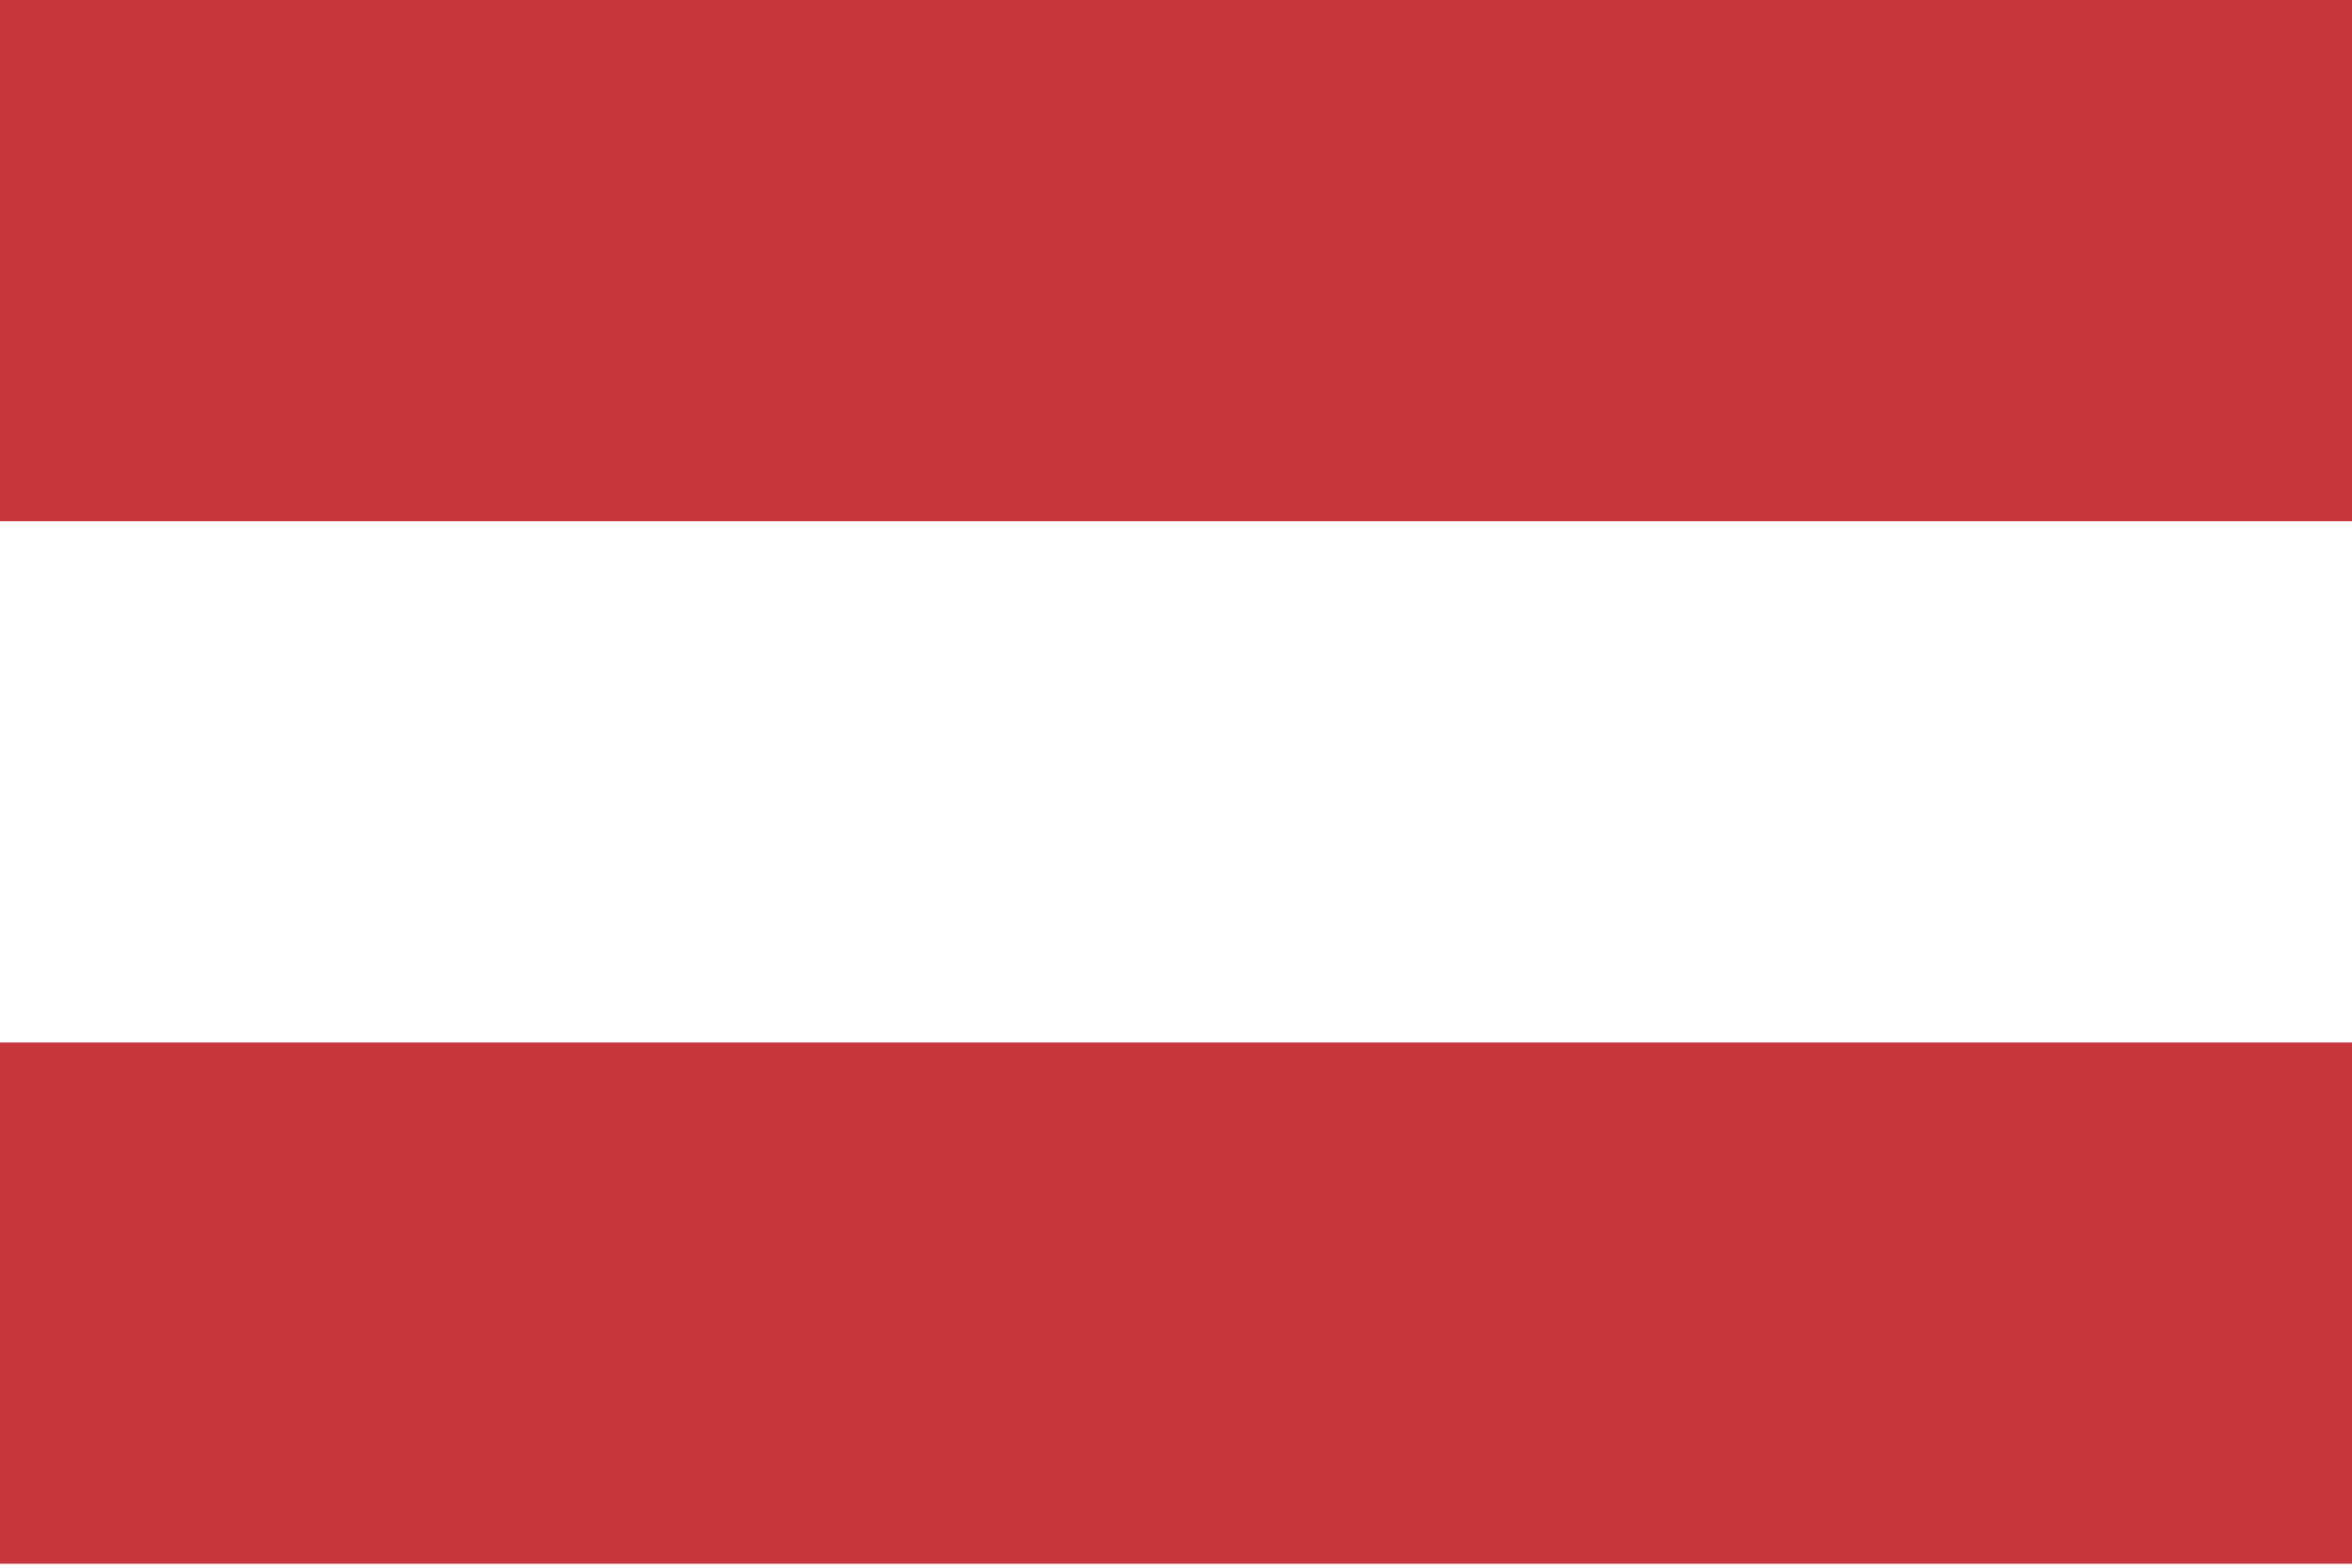
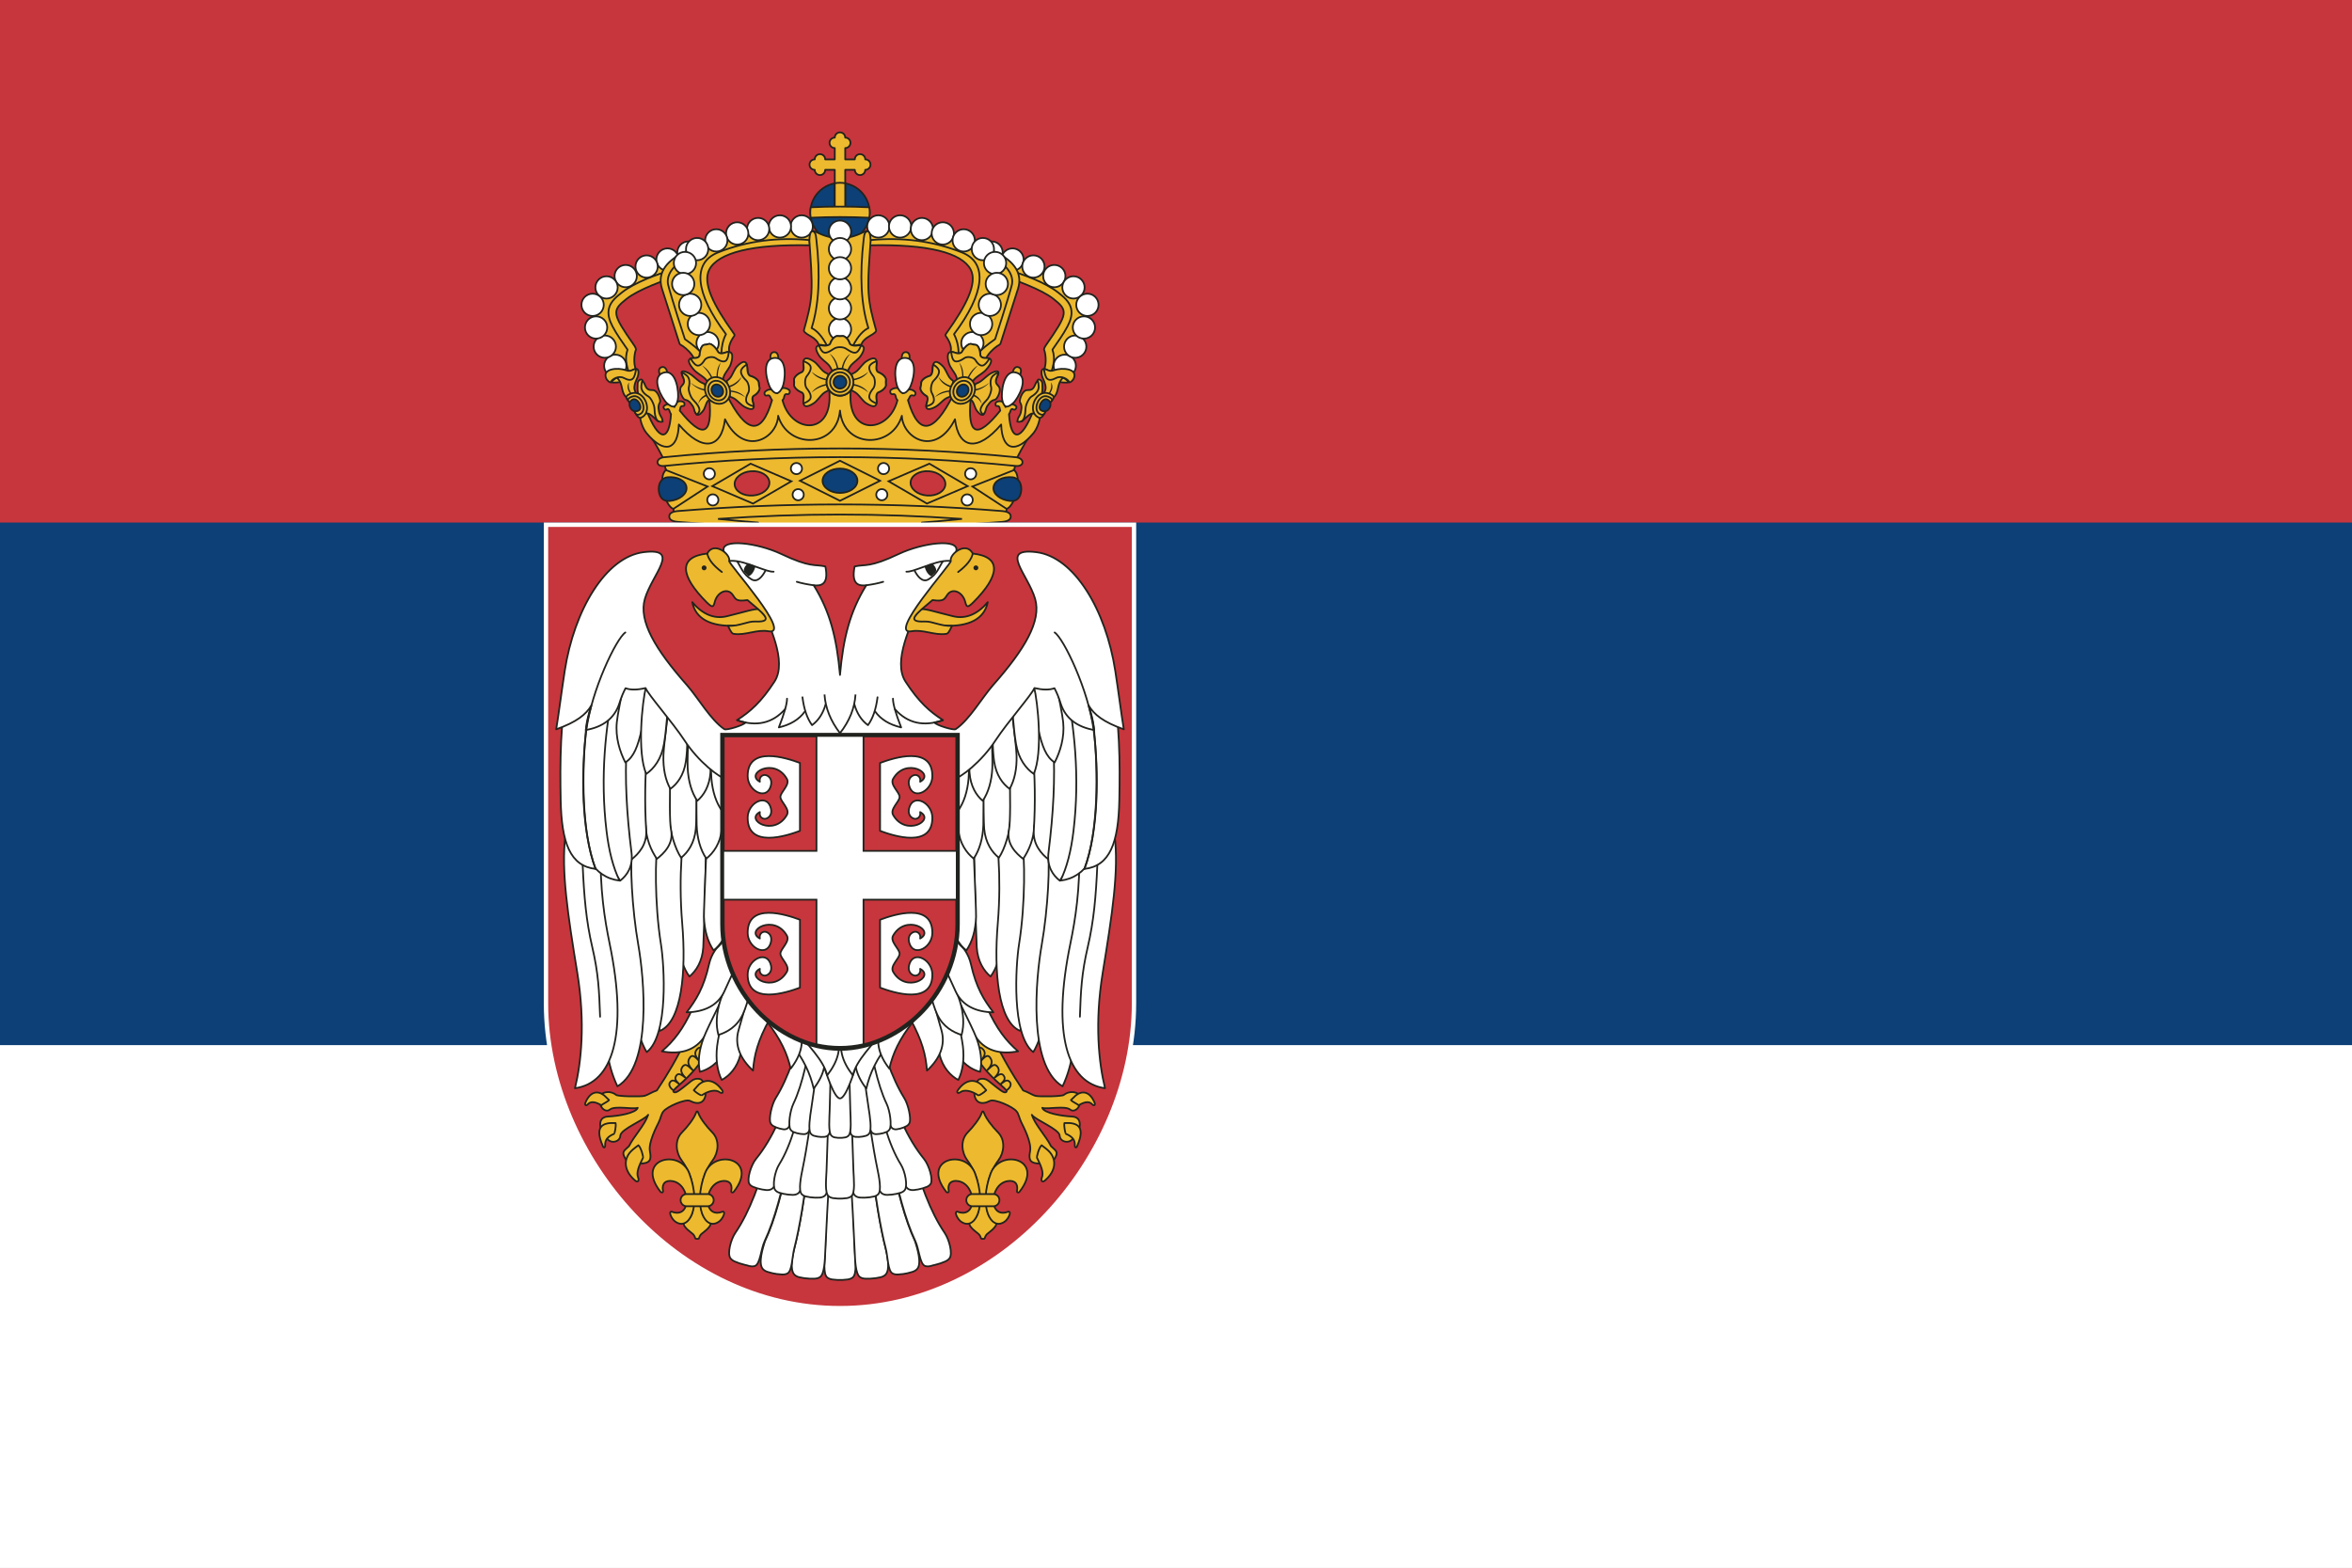
- <svg xmlns="http://www.w3.org/2000/svg" viewBox="0 0 60 40" width="60" height="40">
-   <rect width="60" height="40" fill="#FFFFFF" />
-   <rect y="0" width="60" height="13.3" fill="#C6363C" />
-   <rect y="26.6" width="60" height="13.3" fill="#C6363C" />
+ <svg xmlns="http://www.w3.org/2000/svg" xmlns:xlink="http://www.w3.org/1999/xlink" width="1350" height="900">
+   <style>.base{stroke:#21231e;stroke-width:1;stroke-linecap:round}.white{fill:#fff;stroke-linejoin:round}.blue,.gold,.white{stroke:#21231e;stroke-width:1}.gold{fill:#edb92e;stroke-linejoin:round}.blue{fill:#0c4076}.red{fill:#c6363c;stroke-width:2.5}</style>
+   <path fill="#fff" d="M0 0h1350v900H0z" />
+   <path fill="#0c4076" d="M0 0h1350v600H0z" />
+   <path fill="#c6363c" d="M0 0h1350v300H0z" />
+   <g transform="translate(482.143)">
+     <circle cy="122" r="17" class="blue" />
+     <g class="gold">
+       <path d="M3 85a3 3 0 0 0 0-6 3 3 0 0 0-6 0 3 3 0 0 0 0 6v6.5h-5.5a3 3 0 0 0-6 0 3 3 0 0 0 0 6 3 3 0 0 0 6 0H-3V119h6V97.5h5.5a3 3 0 0 0 6 0 3 3 0 0 0 0-6 3 3 0 0 0-6 0H3z" />
+       <path d="M3 105.2a17 17 0 0 0-6 0v17h6z" />
+       <path d="M16.8 119a17 17 0 0 1 0 6q-16.8-.8-33.6 0a17 17 0 0 1 0-6q16.8-.8 33.6 0zM101 264q6-12 11-18-17 13-18-6-16 22-27-4-19 27-31-2-20 25-36-2-16 27-36 2-12 29-31 2-11 26-27 4-1 19-18 6 5 6 11 18z" />
+       <path d="m-101 264.7 6 31H95l6-31-101-5z" />
+       <path d="M111 235.7c-7 18-13 18-14 2 1-1 .8-3.8 2.6-2.6.9.6 2.3-1.2 1.4-2-1.8-1.6-4-1.4-6 .6-.5-3-2.5-4-5-3-1 .4-1 2.5 0 2.4 2-.2 1.5 1.6 2 2.6q-20 25-17-7l-10-2q-17 34-26 3c1-1 1-3.4 3-2.6 1 .4 2-1.4.8-2.4-2.4-2-4.8-1-6.8 1-1-3-3.9-3.8-6.6-2-1.2.8-.4 2.9.8 2.6 2.4-.6 1.3 2.4 2.8 3.4-5 20-31 21-26.5-8h-13c4.5 29-21.5 28-26.5 8 1.5-1 .4-4 2.8-3.4 1.2.3 2-1.8.8-2.6-2.7-1.8-5.6-1-6.6 2-2-2-4.4-3-6.8-1-1.2 1-.2 2.8.8 2.4 2-.8 2 1.6 3 2.6q-9 31-26-3l-10 2q3 32-17 7c.5-1 0-2.8 2-2.6 1 .1 1-2 0-2.4-2.5-1-4.5 0-5 3-2-2-4.2-2.2-6-.6-.9.8.5 2.6 1.4 2 1.8-1.2 1.6 1.6 2.6 2.6-1 16-7 16-14-2l-4 1c0 4 1.5 9 4 12 10 12 18 10 18.5-5 13.5 16 24.5 14 26.5-3 11 22 30 11 30.5-2 5.5 19 33.5 19 35.5-3 2 22 30 22 35.5 3 .5 13 19.5 24 30.5 2 2 17 13 19 26.5 3 .5 15 8.5 17 18.5 5 2.5-3 4-8 4-12z" />
+       <path d="M-101 267.5c-5 .5-5-4.5 0-5q101-10.1 202 0c5 .5 5 5.5 0 5q-101-10.1-202 0zM-10 199.5l-7-9q3-29 0-53-2-7 4-4 13 6.5 26 0 6-3 4 4-3 24 0 53l-7 9z" />
+     </g>
+     <path fill="#edb92e" d="M23 276 0 287.5-23 276l23-11.5z" class="base" />
+     <g id="a">
+       <g class="gold">
+         <path d="m99.7 159 27.6 13 3 12-10.9 17 1 14h8.9l14.8-40-18.8-16-43.4-15 17.8 15" />
+         <path d="M121.3 213.6a34 34 0 0 0 1.229-4.72c.536-2.709.306-5.516-.584-8.15 2.936-4.21 6.23-8.784 8.607-13.329 1.697-3.245 3-6.857 2.01-10.558-1.065-3.947-4.435-6.636-7.48-9.011-3.647-2.846-8.51-5.338-13.433-7.466-11.025-4.634-19.79-6.902-26.213-7.108l4.077 3.835c11.952 3.917 26.058 9.084 32.844 14.38 8.78 6.85 8.563 8.47-4.175 26.752-.397.57-1.315 2.026-1 2.688.612 1.309 1.739 7.341-.134 11.483 1.1 2.101 2.694 1 4.258 1.204zM37.9 202.15c-3.416-.232-2.57 5.894-1.897 7.26.88 1.781 1.698 1.838 2.808.19.85-1.262 2.504-7.218-.911-7.45zM102.4 210.8c-3.262-1.046-3.891 5.107-3.56 6.594.434 1.942 1.215 2.193 2.683.86 1.124-1.02 4.14-6.408.877-7.454z" />
+       </g>
+       <g class="white">
+         <circle cx="87" cy="145" r="6.4" />
+         <circle cx="99" cy="149" r="6.4" />
+         <circle cx="111" cy="153" r="6.4" />
+         <circle cx="123" cy="158.5" r="6.4" />
+         <circle cx="134" cy="165" r="6.4" />
+         <circle cx="129" cy="210" r="6.4" />
+         <circle cx="135" cy="199" r="6.4" />
+         <circle cx="140" cy="188" r="6.4" />
+         <circle cx="142" cy="175" r="6.4" />
+         <circle cx="24" cy="284" r="3.2" />
+         <circle cx="73" cy="287" r="3.2" />
+         <circle cx="75" cy="272" r="3.2" />
+         <circle cx="25" cy="269" r="3.2" />
+         <path d="M39.8 223c2-3 5.8-17-2.2-17.5s-6 14-4.5 17c2 4 4.1 4.4 6.7.5zM93.1 229.5c1 4.5 2.7 5.1 6.3 1.9 2.7-2.4 9.7-14.9 2-17.4s-9.1 11.9-8.3 15.5z" />
+       </g>
+       <g class="gold">
+         <path d="m16 140 35 1 22 7 6 14-16 31 7 20 21-18 10-37-27-23-57-4z" />
+         <path d="M17.8 137.8c17.233-1.568 34.854.195 52.298 7.171 14.703 5.881 13.262 23.054-4.666 46.89 1.622 3.02 2.545 6.775 2.69 11.11-1.896-.105-3.226-.056-4.9-.098 1.3-2.888-.155-6.425-1.796-8.916-1.07-1.628-1.29-1.341 0-3.155 10.672-15 17.744-28.125 13.584-36.055-5.055-9.637-24.656-14.657-57.715-13.922q.091-1.32.181-2.663.157-.179.324-.362zM87.8 144q-.908 1.228-1.838 2.456c9.7 5.361 13.717 11.016 12.77 16.702-.161.976-3.111 11.382-9.7 31.549q-6.755 4.7-10.07 8.412c.248.282-.71 1.16-.424 1.4-.673 3.08 2.775 2.454 5.1 1.694 1.115-2.961 4.516-6.103 6.47-7.446.398-.273 1.837-.98 1.98-1.44 3.526-11.349 7.068-21.843 10.106-31.615 3.052-9.82-3.56-16.78-14.384-21.712z" />
+       </g>
+       <g class="white">
+         <circle cx="22" cy="130" r="6.4" />
+         <circle cx="34.5" cy="130" r="6.4" />
+         <circle cx="47" cy="131.5" r="6.4" />
+         <circle cx="59" cy="134" r="6.4" />
+         <circle cx="71" cy="138" r="6.4" />
+         <circle cx="82" cy="143" r="6.4" />
+         <circle cx="89" cy="151" r="6.4" />
+         <circle cx="76" cy="197" r="6.4" />
+         <circle cx="81" cy="186" r="6.4" />
+         <circle cx="86" cy="175" r="6.4" />
+         <circle cx="90" cy="163" r="6.4" />
+       </g>
+       <g class="gold">
+         <path d="m124 217 .363 1.98q4.181.99 7.15.494c-3.311-3.299-5.777-4-7.513-2.474z" />
+         <path d="M125 212.3c-1.77.434-1.934.735-2.706.87-1 .172-2.359.102-3.3-.729-3.838-2.319-3.92 1.858-2.43 4.986 1.082 2.266 2.079 5.171 1.047 7.111-1.22 2.291-.96 3.34-.097 3.96.597.393 1.166.762 1.677 1.09 1.033 1.23 1.819 1.017 1.965-.59 3.831-1.59 3.549-5.637 4.696-8.896 1.677-4.766 7.77-5.893-.853-7.802z" />
+         <path d="M123 212.5c-3.336 1.198-3.709-.666-5.96-.571.887 5.141 1.784 7.801 7.11 5.042 2.939-1.523 6.701.706 7.416 2.36.261.604 1.97-.65 2.595-2.025 2.616-5.757-6.688-6.412-11.161-4.806zM111.2 237.4c-2.417-.743-6.195 4.636-7.094 4.544-1.189-3.077 1.237-10.433 5.533-16.257 2.918-.959 3.18-2.848 3.783-7.23.18-1.312 2.68-.408 2.725 1.823.05 2.39.234 3.714-.298 5.755-.208.805-.093 1.576.8 2.31-4.551 1.815-5.669 4.04-5.449 9.055z" />
+         <path d="M113.4 218.5c.417 1 .543 1.835.643 3.367.077 1.168-.35 2.261-1.092 3.23-.745.972-1.81 1.829-3 2.524-.741.432-1.592 1.625-2.265 2.981-.67 1.35-1.16 2.872-1.188 3.955-.096 3.58-.79 6.708-2.417 7.325-1.065.404-1.491.341-2.316.149.233-.643.144-1.549.718-2.446.74-1.157 1.388-2.486 1.446-3.649.051-.904.475-1.508.125-3.29-.225-1.155-.972-1.592-.84-2.656.257-2.062 1.874-6.02 4.248-6.02 2.341 0 3.435-.254 4.646-3.37.412-1.06.95-1.57 1.3-2.1z" />
+         <path d="M122.2 227.1c-.635-.49-1.405-.853-2.128-1.135-1.231-.481-2.544-.555-3.812-.171-5.613 1.697-8.07 11.668-1.92 14.064 1.211.148 2.328-.948 3.416-3.354 1.282-3.185 2.645-5.395 4.106-6.747.895-1.13.925-2.086.338-2.657z" />
+         <path d="M119.4 227.7c-5.392-2.105-9.361 8.226-4.322 10.189 2.705 1.053 2.962-2.33 3.488-4.212.709-2.54 6.012-3.955.834-5.977zM7.7 198q4.051-7.546 8.596-9.65c-4.176-13.155-5.158-30.146-2.703-51.096.249-3.13 1.02-4.479 2.213-4.457 1.046.02 1.679 1.616 1.781 5.22-.759 11.526-1.692 21.607-1.17 30.166.469 7.642 2.263 14 4.238 21.155.274 1-.43 1.775-3.869 3.712-2.536 1.443-4.133 3.217-4.666 5.073-.735-.296-1.207-.207-1.472-.13-2.547.739-3.622.538-2.948 0zM23.7 214.6c-1.565-.986-1.872-.724-2.374-1.371-.647-.832-.656-2.198-.453-3.508.82-5.285-2.335-4.547-5.882-2.21-1.774 1.168-3.559 3.882-5.083 5.298s-2.788 1.537-3.168 2.096c-.048 2.028-.057 3.78-.043 4.573-.014.793 0 2.542.043 4.57.38.56 1.645.68 3.168 2.096 1.524 1.417 3.309 4.13 5.083 5.298 3.548 2.338 6.701 3.074 5.882-2.21-.201-1.31-.194-2.676.453-3.509.502-.647.81-.384 2.374-1.37 1.016-.64 1.777-1.409 2.285-2.244.507-.835.231-1.735.231-2.635s.276-1.8-.231-2.635c-.508-.835-1.27-1.605-2.285-2.239z" />
+         <path d="M21 207.3c-1.141.469-2.384.972-3.437 2-1.6 1.553-.563 4.13 1.505 6.624.651.787.966 2.177.962 3.561 0 1.384-.332 2.763-.962 3.524-2.067 2.494-3.104 5.072-1.505 6.624 1.052 1.023 2.295 1.523 3.436 2 .11-.601.098-1.39-.059-2.401-.203-1.31-.195-2.676.452-3.509.503-.647.809-.384 2.375-1.37 1.015-.64 1.776-1.409 2.285-2.244.507-.834.231-1.734.231-2.635s.277-1.8-.231-2.635c-.509-.835-1.27-1.605-2.285-2.244-1.566-.986-1.872-.724-2.375-1.37-.647-.833-.655-2.2-.452-3.509.157-1.011.169-1.802.06-2.403zM71.4 200c-1.329 1.686-1.169 2.09-1.89 2.574-.94.624-2.216.406-3.4-.046-4.858-1.86-4.86 2-3.448 6.428.684 2.146 2.756 4.472 3.68 6.296.908 1.787.713 3.126 1.12 3.583 1.762.292 3.275.506 3.964.585.674.109 2.175.302 3.907.489.567-.324 1-1.594 2.612-2.988 1.612-1.4 4.402-2.917 5.903-4.63 3.043-3.473 4.662-6.81-.125-6.694-1.19.03-2.382-.188-2.916-1.044-.422-.669-.105-.972-.515-2.928-.269-1.284-.74-2.307-1.343-3.043-.614-.75-1.51-.585-2.334-.738-.832-.157-1.589-.648-2.508-.182-.918.465-1.845 1.237-2.706 2.338z" />
+         <path d="M63.8 202c.18 1.423.365 2.954 1.072 4.319 1.063 2.054 3.684 1.263 6.483-.699.88-.618 2.23-.761 3.477-.541 1.243.219 2.383.791 2.88 1.613 1.595 2.638 3.511 4.12 5.309 2.613 1.191-1 2-2.291 2.751-3.477-.482-.21-1.165-.315-2.09-.292-1.191.03-2.382-.188-2.916-1.044-.423-.669-.107-.972-.517-2.924-.27-1.286-.738-2.308-1.342-3.047-.613-.75-1.51-.58-2.334-.735-.832-.155-1.588-.65-2.507-.184-.918.464-1.846 1.237-2.712 2.337-1.328 1.686-1.163 2.09-1.89 2.577-.94.62-2.217.4-3.4-.05-.916-.346-1.663-.491-2.264-.466zM90.4 221.2c-.775-.942-1.083-.732-1.225-1.324-.179-.765.271-1.963.854-3.104 2.331-4.57-.15-4.185-3.512-2.383-.852.457-1.842 1.268-2.824 2.104-1 .843-1.975 1.726-2.798 2.317-1.667 1.2-2.696 1.235-3.181 1.72a156 156 0 0 0-1.612 4.193 167 167 0 0 0-1.541 4.178c.106.516 1.065.66 1.781 1.979.704 1.3 1.258 3.658 2.12 4.795 1.264 1.666 2.42 2.658 3.32 2.494.897-.163 1.537-1.477 1.777-4.381.094-1.128.739-2.322 1.483-3.03.58-.552.709-.32 2.144-1.128a9.3 9.3 0 0 0 2.345-1.865c.627-.698.724-1.478 1.015-2.248.292-.773.778-1.533.703-2.267a3.8 3.8 0 0 0-.849-2.05z" />
+         <path d="M90.8 213.8c-1 .366-1.66.821-2.802 1.767-.87.72-1.344 1.76-1.513 2.947-.17 1.193-.04 2.545.293 3.885.206.831-.046 2.248-.536 3.644-.487 1.388-1.217 2.761-1.956 3.5-2.444 2.45-4.16 5.04-3.477 6.642.446 1.05.784 1.322 1.484 1.798.29-.599.986-1.135 1.22-2.152.304-1.313.792-2.672 1.567-3.487.6-.639.732-1.352 2.22-2.279.964-.603 1.782-.344 2.438-1.15 1.269-1.56 2.933-5.375 1.306-7.117-1.604-1.719-2.178-2.69-.824-5.649.46-1 .449-1.74.58-2.35zM48.1 226.2c1.277 1.102 1.6.884 1.957 1.549.452.845.24 2.129-.149 3.334-1.537 4.753 1.361 4.335 4.842 2.517 1.732-.905 3.754-3.217 5.325-4.379 1.578-1.16 2.686-1.15 3.118-1.63.442-1.878.796-3.526.943-4.284.171-.749.52-2.43.89-4.407-.216-.59-1.304-.861-2.372-2.46-1.085-1.617-2.166-4.636-3.57-6.105-2.876-3.013-5.765-4.307-5.925 1.479-.04 1.402-.286 2.82-1.037 3.586-.589.603-.832.292-2.471 1.102-1.069.527-1.922 1.216-2.534 2-.615.789-.489 1.73-.625 2.63-.135.897-.533 1.764-.178 2.643.351.87.946 1.698 1.786 2.425z" />
+         <path d="M49.5 233.3c1.085-.336 2.272-.688 3.364-1.531 1.664-1.287 1.18-3.78-.248-6.354-.459-.825-.513-2.209-.275-3.565.239-1.364.772-2.7 1.49-3.387 2.345-2.262 3.78-4.757 2.589-6.586-.796-1.22-1.882-1.932-2.875-2.603-.21.63-.35 1.47-.38 2.554-.036 1.402-.28 2.819-1.032 3.586-.588.603-.832.292-2.47 1.102-1.07.527-1.923 1.216-2.535 2-.615.789-.488 1.73-.624 2.63-.135.897-.534 1.764-.178 2.643.35.869.945 1.699 1.786 2.421 1.277 1.102 1.6.884 1.956 1.55.453.845.24 2.127-.148 3.333-.296.915-.43 1.642-.42 2.203z" />
+       </g>
+       <g fill="#edb92e" class="base">
+         <path d="m73.3 279.1-22-12.9-23.4 10.1 22 12.8zM99.8 269.9 76 279.3l19.652 12.848c5.088-1.704 9.122-19.12 4.148-22.298z" />
+       </g>
+       <g fill="#21231e">
+         <path d="M6.7 221.1q5.4.7 9.6 4.3-2.9-4.2-9.7-5.2zM6.7 217.7q5.4-.7 9.6-4.3-2.9 4.2-9.7 5.2zM119.7 225.8q2.2-3.1 1.3-6.3 2.1 2.6-.6 6.6zM72.9 219.4q2-5.5 6.3-9.6-4.5 2.5-7.1 9.6zM70 219q.7-5.8-1.6-10.9 3.1 3.7 2.3 11.1zM75.4 227q4.1 1.1 6 4.9-1-4.5-5.8-5.8zM76.6 223.6q4.7-.5 9.2-3.9-4.1 4.2-9.6 4.8zM64.3 221.7q-4.6-1.2-7.8-5.4 1.8 4.6 7.7 6.3zM63.6 224.9q-4.8.1-9.2 3.2 3.3-3.8 9.5-4z" />
+       </g>
+       <ellipse cx="50.5" cy="277.5" fill="#c6363c" stroke="#21231e" rx="10" ry="7" transform="rotate(4 50.5 277.5)" />
+       <path d="M71.6 216.5c-4.026-.198-7.914 3.324-8.486 7.634-.57 4.31 2.244 7.657 6.103 7.702 3.86.046 7.445-3.113 8.183-7.273s-1.774-7.864-5.8-8.063z" class="gold" />
+       <path d="M71.3 218.6c-2.945-.129-5.77 2.422-6.202 5.574-.435 3.152 1.586 5.648 4.458 5.696 2.834.05 5.52-2.338 6.039-5.377.533-3.106-1.351-5.764-4.295-5.893z" class="gold" />
+       <g class="blue">
+         <path d="M118.793 229.27c-2.628-1.025-6.238 5.137-2.948 6.536 2.221.946 3.977-.298 4.69-2.155s.102-3.662-1.742-4.381zM99 274c-5.7-.6-10.5 2-10.9 5.8s3.9 7.2 9.6 7.8c3.8.4 5.9-2 6.3-5.8s-1.2-7.4-5-7.8zM71 220.7c-1.842-.068-3.603 1.514-3.888 3.489s.986 3.568 2.789 3.607c1.803.037 3.5-1.464 3.822-3.406.32-1.944-.882-3.62-2.723-3.69z" />
+       </g>
+     </g>
+     <use xlink:href="#a" transform="scale(-1 1)" />
+     <g class="white">
+       <circle cy="189" r="6.4" />
+       <circle cy="177" r="6.4" />
+       <circle cy="165.5" r="6.4" />
+       <circle cy="133" r="6.4" />
+       <circle cy="143" r="6.4" />
+       <circle cy="154" r="6.4" />
+     </g>
+     <path d="M0 193c.9 0 1.8-.3 2.6.2s1.6 1.3 2.2 2.3c.9 1.5.6 2 1.4 2.4 1 .5 2.2.7 3.5.5 5.2-.8 4.6 2.3 2.2 5.9-1.2 1.8-3.9 3.6-5.3 5.1s-1.5 2.8-2.1 3.2h-9c-.6-.4-.7-1.7-2.1-3.2s-4.1-3.3-5.3-5.1c-2.4-3.6-3-6.7 2.2-5.9 1.3.2 2.5 0 3.5-.5.8-.4.5-.9 1.4-2.4.6-1 1.4-1.8 2.2-2.3s1.7-.2 2.6-.2" class="gold" />
+     <path id="g" fill="#21231e" d="M1.6 212.6q.7-5.4 4.4-9.6-4.3 2.9-5.3 9.8z" />
+     <use xlink:href="#g" transform="scale(-1 1)" />
+     <g class="gold">
+       <path d="M0 193c.9 0 1.8-.3 2.6.2s1.6 1.3 2.2 2.3c.9 1.5.6 2 1.4 2.4 1 .5 2.2.7 3.5.5 1-.2 1.8-.2 2.4-.1-.5 1.1-1 2.5-2 3.5-1.5 1.5-3.6.4-6.6-1.6-.9-.6-2.1-.9-3.5-.9s-2.6.3-3.5.9c-3 2-5.1 3.1-6.6 1.6-1-1-1.5-2.4-2-3.5.6-.1 1.4-.1 2.4.1 1.3.2 2.5 0 3.5-.5.8-.4.5-.9 1.4-2.4.6-1 1.4-1.8 2.2-2.3s1.7-.2 2.6-.2zM0 211.65c4.27 0 7.732 3.488 7.732 7.79S4.27 227.23 0 227.23s-7.73-3.488-7.73-7.79 3.46-7.79 7.73-7.79zM98 296.5q0-2.7-4.9-3.1-93.1-7.6-186.2 0-4.9.4-4.9 3.1t4.9 3.1q93.1 7.6 186.2 0 4.9-.4 4.9-3.1" />
+       <circle cy="219.4" r="7.7" />
+       <circle cy="219.4" r="5.7" />
+     </g>
+     <g class="blue">
+       <ellipse cy="276" rx="10" ry="7" />
+       <circle cy="219.4" r="3.7" />
+     </g>
+     <path fill="none" d="M-47 300q-10.6-.8-23-2.1 70-5 140 0-12.4 1.3-23 2.1" class="base" />
+     <path stroke="#fff" d="M168.75 301.25V576c0 45-20 89-50 121S46.75 751 0 751s-88.75-22-118.75-54-50-76-50-121V301.25z" class="red" />
+     <g class="white">
+       <path d="M-1.53 734.79c-1.455-.24-3.913.067-5.77-1.393-2.47-1.943-1.49-9.787-1.267-14.751 1.135-25.354 2.173-68.034 3.463-127.97 2.113-.288 3.65-.14 5.095.078 1.444-.218 2.982-.366 5.094-.078 1.29 59.939 2.328 102.62 3.465 127.97.221 4.964 1.202 12.809-1.27 14.75-1.856 1.461-4.313 1.153-5.769 1.394z" />
+       <path d="M-17.41 734.06c1.472-.106 3.89.423 5.872-.862 2.636-1.71 2.853-9.733 3.08-14.696 1.163-25.353 3.508-67.83 7.646-127.64-2.077-.479-3.623-.47-5.08-.385a27 27 0 0 0-.694-.16c-9.527 59.167-13.124 101.14-19.648 126.46-.9 3.495-2.835 12.253.176 15.1 1.717 1.622 4.192 1.54 5.62 1.91l3.028.276z" />
+       <path d="M-36.1 731.4c1.475.027 3.836.774 5.926-.327 2.78-1.464 2.667-9.472 3.906-14.28 6.525-25.32 10.122-67.309 19.653-126.5-2.026-.666-3.564-.797-5.025-.844-15.15 57.536-19.691 98.095-31.45 123.15-1.089 3.471-4.053 12.69-1.22 15.903 1.565 1.773 4.037 1.914 5.425 2.413l3 .55z" />
+       <path d="M-54.84 726.08c1.465.174 3.935 1.54 6.123.65 2.911-1.18 3.366-9.746 5.461-14.208 11.813-25.17 16.342-65.982 31.66-123.94-1.95-.862-3.47-1.146-4.918-1.337-1.327-.61-1.075-.924-3.185-1.233-17.797 57.241-23.578 97.056-40.366 121.76-2.71 3.988-4.694 11.975-2.856 14.525 1.382 1.919 3.827 2.304 5.16 2.939l2.922.842zM17.39 734.06c-1.472-.106-3.89.423-5.872-.862-2.637-1.71-2.853-9.733-3.08-14.696-1.164-25.353-3.508-67.83-7.646-127.64 2.077-.479 3.622-.47 5.08-.385q.341-.084.694-.16c9.527 59.167 13.124 101.14 19.648 126.46.9 3.495 2.833 12.253-.176 15.1-1.718 1.622-4.192 1.54-5.62 1.91l-3.029.276z" />
+       <path d="M36.1 731.4c-1.474.027-3.836.774-5.926-.327-2.779-1.464-2.666-9.472-3.905-14.28-6.524-25.32-10.122-67.309-19.655-126.5 2.026-.666 3.566-.797 5.026-.844 15.15 57.536 19.693 98.095 31.45 123.15 1.09 3.471 4.054 12.69 1.22 15.903-1.564 1.773-4.036 1.914-5.425 2.413l-3 .55z" />
+       <path d="M54.83 726.08c-1.465.174-3.935 1.54-6.123.65-2.911-1.18-3.367-9.746-5.462-14.208-11.812-25.17-16.341-65.982-31.66-123.94 1.951-.862 3.47-1.146 4.918-1.337 1.328-.61 1.076-.924 3.186-1.233 17.797 57.241 23.578 97.056 40.366 121.76 2.71 3.988 4.693 11.975 2.856 14.525-1.382 1.919-3.827 2.304-5.16 2.939l-2.922.842zM-44.91 682.84c1.34.081 3.36.899 5.464-.105 2.799-1.334 4.626-9.066 6.126-13.873 11.915-23.54 22.791-65.347 40.632-123.45-1.727-.728-3.108-.914-4.432-1.012-1.175-.517-2.454-.988-4.378-1.162-19.215 57.497-27.843 99.074-46.623 121.97-3.101 3.78-5.407 12.025-3.932 14.414 1.107 1.797 3.337 2.026 4.515 2.567l2.63.648z" />
+       <path d="M-29.71 685.82c1.344-.027 3.45.627 5.427-.54 2.632-1.553 3.562-9.395 4.501-14.3 4.802-25.052 13.658-67.097 26.244-126.12-1.804-.587-3.2-.66-4.528-.655-1.23-.42-2.556-.787-4.492-.807-14.871 58.657-18.311 102.58-32.376 125.13-2.563 4.109-4 12.402-2.257 14.663 1.31 1.7 3.556 1.75 4.8 2.195l2.692.436z" />
+       <path d="M-14.24 687.58c1.335-.134 3.505.349 5.34-.97 2.44-1.757 2.464-9.636 2.835-14.592 1.897-25.321 5.876-67.88 11.614-127.64-1.863-.44-3.26-.403-4.583-.29-1.272-.32-2.634-.58-4.563-.445-8.055 59.573-12.736 102.71-17.833 127.14-1.017 4.873-2.552 12.664-.558 14.776 1.499 1.588 3.74 1.458 5.018 1.803z" />
+       <path d="M44.9 682.84c-1.34.081-3.36.899-5.464-.105-2.799-1.334-4.626-9.066-6.126-13.873-11.915-23.54-22.791-65.347-40.632-123.45 1.728-.728 3.108-.914 4.432-1.012 1.174-.517 2.454-.988 4.378-1.162 19.215 57.497 27.843 99.074 46.623 121.97 3.1 3.78 5.407 12.025 3.932 14.414-1.108 1.797-3.337 2.026-4.515 2.567l-2.63.648z" />
+       <path d="M29.7 685.82c-1.343-.027-3.448.627-5.427-.54-2.632-1.553-3.56-9.395-4.5-14.3-4.801-25.052-13.659-67.097-26.245-126.12 1.805-.587 3.2-.66 4.53-.655 1.228-.42 2.554-.787 4.49-.807 14.872 58.657 18.312 102.58 32.379 125.13 2.562 4.109 4 12.402 2.255 14.663-1.31 1.7-3.555 1.75-4.789 2.195l-2.693.436z" />
+       <path d="M14.22 687.58c-1.335-.134-3.504.349-5.34-.97-2.44-1.757-2.464-9.636-2.836-14.592-1.898-25.321-5.876-67.88-11.614-127.64 1.864-.44 3.26-.403 4.582-.29 1.273-.32 2.634-.58 4.565-.445 8.054 59.573 12.735 102.71 17.832 127.14 1.017 4.873 2.553 12.664.56 14.776-1.5 1.588-3.74 1.458-5.02 1.803l-2.73.218z" />
+       <path d="M-1.38 688.09c-1.312-.24-3.528.068-5.203-1.392-2.228-1.942-1.344-9.788-1.143-14.752 1.024-25.356 1.96-68.036 3.123-127.98 1.906-.288 3.292-.14 4.595.078 1.303-.217 2.688-.366 4.594-.078 1.164 59.942 2.1 102.62 3.124 127.98.2 4.964 1.084 12.81-1.143 14.752-1.676 1.46-3.891 1.152-5.204 1.392z" />
+       <path d="M-34.4 647.97c1.027.081 2.574.9 4.186-.103 2.143-1.336 3.542-9.067 4.691-13.873 9.126-23.54 17.457-65.347 31.123-123.45l-6.748-2.175c-14.718 57.497-21.327 99.074-35.711 121.97-2.375 3.78-4.141 12.025-3.012 14.415.849 1.796 2.557 2.026 3.458 2.566z" />
+       <path d="M-22.76 650.96c1.03-.027 2.641.626 4.157-.54 2.016-1.552 2.728-9.395 3.448-14.3 3.677-25.054 10.46-67.1 20.1-126.12l-6.908-1.462c-11.391 58.657-14.025 102.58-24.8 125.13-1.964 4.109-3.063 12.402-1.73 14.663 1 1.7 2.724 1.75 3.67 2.195.685.146 1.38.291 2.062.433z" />
+       <path d="M-10.91 652.72c1.022-.135 2.684.349 4.09-.972 1.87-1.755 1.887-9.635 2.172-14.592 1.452-25.32 4.5-67.88 8.895-127.64l-7-.733c-6.17 59.573-9.755 102.71-13.66 127.14-.778 4.873-1.954 12.664-.427 14.776 1.148 1.588 2.865 1.458 3.844 1.801l2.093.22z" />
+       <path d="M34.39 647.97c-1.027.081-2.574.9-4.186-.103-2.143-1.336-3.542-9.067-4.691-13.873-9.126-23.54-17.457-65.347-31.123-123.45l6.748-2.175c14.718 57.497 21.327 99.074 35.711 121.97 2.375 3.78 4.142 12.025 3.012 14.415-.849 1.796-2.557 2.026-3.458 2.566z" />
+       <path d="M22.75 650.96c-1.029-.027-2.641.626-4.157-.54-2.015-1.552-2.728-9.395-3.447-14.3-3.678-25.054-10.462-67.1-20.1-126.12l6.908-1.462c11.39 58.657 14.025 102.58 24.8 125.13 1.962 4.109 3.062 12.402 1.727 14.663-1 1.7-2.723 1.75-3.667 2.195-.687.146-1.381.291-2.064.433z" />
+       <path d="M10.89 652.72c-1.023-.135-2.685.349-4.09-.972-1.87-1.755-1.888-9.635-2.172-14.592-1.453-25.32-4.5-67.88-8.895-127.64l7-.733c6.17 59.573 9.756 102.71 13.66 127.14.78 4.873 1.955 12.664.427 14.776-1.148 1.588-2.864 1.458-3.843 1.801l-2.092.22z" />
+       <path d="M-1.06 653.23c-1-.24-2.703.068-3.986-1.392-1.707-1.942-1.03-9.787-.877-14.751.785-25.357 1.503-68.037 2.394-127.98H3.51c.892 59.942 1.61 102.62 2.394 127.98.154 4.964.83 12.809-.876 14.75-1.283 1.461-2.98 1.153-3.986 1.393z" />
+       <path d="M18.1 575.2c0 4.8-11.9 55.4-18.1 55.4s-18.1-50.6-18.1-55.4z" />
+     </g>
+     <g id="b">
+       <g class="gold">
+         <path d="M82 638c.3 0 .6.7.7 1 1 3 4.9 8 7.9 11 4.7 4.7 3.4 12 .4 16-3.3 4.4-5.2 9.2-5.9 12.7-.5 2.5-1.2 7.6-.6 15.6.3 4 2.7 5.9 4.9 7.7 1.1.9-.8 3.3-4.4 6-.4.3-1.4.9-2 3-.1.3-1.9.3-2 0-.6-2.1-1.6-2.7-2-3-3.6-2.7-5.5-5.1-4.4-6 2.2-1.8 4.6-3.7 4.9-7.7.6-8-.1-13.1-.6-15.6-.7-3.5-2.6-8.3-5.9-12.7-3-4-4.3-11.3.4-16 3-3 6.9-8 7.9-11 .1-.3.4-1 .7-1z" />
+         <path id="c" d="M94.7 701.2c-8 6-15.4-8.4-8.2-27.6 5.4-14.4 31.3-8.4 16.6 10.5-.7.9-1.7.5-1.5-.5.8-4-1.4-6.3-5.6-5.5-10.5 2-10.9 22 .6 17.5 2.1-.2.1 4.1-1.9 5.6" />
+         <use xlink:href="#c" x="-164" transform="scale(-1 1)" />
+         <path d="M76 685.5a3.5 3.5 0 0 0 0 7h12a3.5 3.5 0 0 0 0-7zM88.1 596c5 11 11 21 17 30 3 1 5 2.5 7 3.1s16 .4 16.5-.6c4.5-3.5 11.5-.5 8.5 3.5 2 2-2 7.4-5 5s-13 0-16-1c1 3 11 4.7 17 5s5 6 3 11l-2 1c-2 4-7.8 2.8-8-1s-14-9-16-12c2 6 8 12 11 18 3 3 5 3 1 9l-7 1c-6 0-7-2-6-7s-3.7-14-5-16.6c-1.2-2.4-1.5-4.9-2.7-6.3-2.1-2.8-12.8-7.4-15.3-6.1-5 2.6-8.5 1-9-4 1-1 0-8 3.6-8.6 3-.5 4.4 1 6.9 3 4 3.2 6.2 5 7.4 4.7 3.2-.8-5.7-5.1-13.7-15.7S70.1 585 88.1 596z" />
+         <path d="M136.92 634.54c4.012-2.352 6.318-2.26 7.875-.509.855.963 1.948.464 1.308-1.047-2.668-6.313-6.923-7.1-10.74-4.14-1.07 1-1.929 1.842-2.789 2.692.64.948 3.829 2.277 4.346 3zM79.46 628.89c-4.259-2.9-8.25-3.468-10.436-1.839-1.202.896-2.39.253-1.332-1.236 4.417-6.22 9.594-6.536 13.5-3.029 1.06 1.15 1.903 2.13 2.745 3.11-1.337 1.465-4.291 3.119-4.477 3zM113.01 664.55c-.129-.257.978-5.44 2.712-7.059 1.348 1.081 2.863 2.035 4.286 3.523 4.26 4.451 4.241 11.01-2.413 16.728-1.643 1.412-2.393-.077-1.73-1.7 1.136-2.777-.243-6.319-2.855-11.492zM129.6 650.9c3.956 1.644 5.321 3.727 5.177 6.463-.079 1.505.909 2.066 1.467.316 4.837-11.243-.18-13.347-7.43-12.938-.416 1.959.615 6.087.786 6.159z" />
+       </g>
+       <path fill="none" d="M76.3 603.9c1.9-1.8 3.9-3.7 5.8-1.5s.9 4.3-1.9 7.2c1.8-1.2 4-5.2 6-2.4s.2 5.2-2 7.5c2.3-1.9 4.1-4.8 6.1-2.4s0 4.8-1.8 6.6c2-1.6 4-3.1 5.2-1.7 1.8 2.1.3 3.5-1.6 5.3 2.2-1.6 3.7-3.2 5.3-1.4s-.5 4-1.7 4.8" class="base" />
+       <g class="white">
+         <path d="M76.65 469c-.182 8.678 1.356 66.559 1.84 74.738.483 8.144 4.092 13.695 7.938 16.877 3.527-4.849 5.632-11.392 6.134-19.156.255-3.958-.474-58.733-.778-70z" />
+         <path d="m114.27 454.83 2.456 79.583c.775 7.06-8.417 49.073-13.442 57.361-12.436-5.318-15.062-33.821-12.721-61.594 2.34-27.775-.392-51.76-2.288-56.751z" />
+         <path d="m129.01 467.85-1.689 79.603c.406 7.094-10.96 48.541-16.409 56.542-12.613-9.79-10.075-49.808-8.142-61.917 3.852-24.13 3.197-52.079 1.869-56.621z" />
+         <path d="m139.95 486.7-20.911-.533c1.777 8.683.355 35.655-3.252 56.214-3.383 19.277-8.107 69.272 11.96 81.276 12.444-26.38 2.97-52.014 9.24-74.92zM60 454.38l4.103 74.644c.73 8.124 4.503 13.556 8.444 16.614 3.38-4.96 5.285-11.567 5.55-19.342.136-3.964-2.252-58.69-2.896-69.933zM97.15 407.23c.557 18.646.875 59.108.759 62.547-.265 7.776-3.331 17.672-6.709 22.631-3.94-3.058-7.716-8.49-8.446-16.615-.6-6.68-.81-39.483-.91-55.923z" />
+         <path d="M82.21 419.25c.37 20.09.154 51.736.066 54.309-.265 7.775-2.172 14.383-5.55 19.344-3.941-3.06-8.104-8.685-8.832-16.809-.448-5-1.838-26.451-1.968-42.913zM95.06 405.55l14.24-20.52c2.878 10.123 6.387 82.767 2.268 88.725-.265 7.776-3.071 14.355-6.45 19.314-3.941-3.058-9.823-8.556-8.123-16.78 1.698-8.224-.207-62.257-1.935-70.739z" />
+         <path d="m124.26 451.24.966 22.814c-.266 7.777-2.172 14.383-5.55 19.344-3.942-3.058-8.96-8.475-8.445-16.615 2-31.459-1.448-61.093-5.453-89.577l12.451-7.633z" />
+         <path d="m138.5 471.82-3.861 14.631c-.266 7.776-5.067 14.196-8.446 19.156-3.94-3.058-7.52-8.088-6.515-16.18 5.779-46.464 3.713-77.204-6.033-115.07 22.039 15.045 32.255 46.787 24.855 97.453zM137.37 486.22l20.223-6.717c2.577 20.221-1.384 45.621-6.83 79.114-4.676 28.76-2.217 51.522 1.358 66.121-21.575-2.955-30.695-30.772-19.88-83.093 2.83-13.695 5.676-31.2 5.129-55.425z" />
+         <path d="M129.54 392.777c4.963 24.275 8.235 52.876 4.483 84.25-1.392 11.64-3.86 21.16-7.48 28.517 14.559-1.653 23.89-15.872 22.683-40.67l-3.27-69.313z" />
+         <path d="M140.106 395.934c1.09 6.289 4.83 13.704 5.605 21.729 2.566 26.596 2.576 59.898-5.416 81.186 14.559-1.653 19.556-14.853 20.028-39.678.39-20.523.456-44.72-4.693-72.661zM109.85 389.97l13.435-1.567c2.469 12.704 4.357 21.686 4.815 26.212.898 8.876-1.792 17.014-4.868 23.075-4.954-2.987-7.255-9.511-9.34-18.66zM75 418.58l11.924.125c.408 10.96.704 18.379.509 22.24-.382 7.576-2.272 14-5.506 18.796-3.622-3.02-7.05-8.35-7.59-16.274-.543-7.958.589-16.43.663-24.887z" />
+         <path d="M74.063 424.782c.027 10.969.065 18.392-.264 22.246-.645 7.557-2.757 13.906-6.156 18.59-3.516-3.144-6.755-8.59-7.02-16.528zM87.14 412.42l11.895-.845c1.294 10.893 2.19 18.263 2.308 22.127.234 7.582-1.13 14.133-3.966 19.18-3.856-2.714-7.702-7.748-8.882-15.603-1.186-7.888-.744-16.423-1.355-24.859z" />
+         <path d="M111.326 394.161c2.225 8.824 5.23 37.867-.111 50.133-4.347-2.953-8.726-8.493-10.188-17.225-1.468-8.77-1.907-18.098-2.747-27.489zM64.626 568.276l19.732 10.136c5.683 12.56 11.058 19.246 17.873 25.141-9.877 1.845-18.248-.11-23.64-7.356-7.277-9.775-11.168-15.697-13.581-17z" />
+         <path d="M68.769 575.665c4.833 9.853 8.123 16.512 9.493 20.127 2.687 7.09 3.421 13.768 2.178 19.535-4.786-1.219-10.314-4.633-14.051-11.652z" />
+         <path d="M66.233 578.689c2.285 10.735 3.853 18 4.3 21.839.877 7.532-.037 14.186-2.65 19.477-4.344-2.352-8.872-7.016-10.785-14.736-1.922-7.752-2.156-16.298-3.509-24.649z" />
+         <path d="M40.488 585.253c6.655 12.07 8.793 20.385 9.438 29.382 7.38-6.831 10.818-14.723 8.243-23.384-3.474-11.687-6.853-25.118-6.459-27.841z" />
+         <path d="M60.405 553.88c4.261 10.115 7.164 16.95 8.325 20.639 2.276 7.233 2.628 13.94 1.055 19.629-4.708-1.492-10.674-4.575-14-11.796-3.34-7.252-4.534-16.245-7.431-24.192z" />
+         <path d="M59.185 533.335c2.769-.75 6.448 5.729 10.048 9.51.83.871 1.784 1.691 2.508 2.766a23.3 23.3 0 0 1 3.417 7.956c3.012 13.456 7.4 20.454 12.874 27.615-10.045-.208-17.844-3.83-21.652-12.023-5.137-11.055-7.743-17.645-9.84-19.419zM29.133 597.44c-8.504 10.843-11.947 18.704-14.025 27.48-6.19-7.929-8.318-16.27-4.388-24.405 14.549-16.722 14.443-16.644 18.413-3.075z" />
+         <path d="M26.773 589.512C18.27 600.355 9.435 608.556 7.358 617.33c-6.19-7.928-8.823-16.271-4.894-24.407z" />
+         <path d="M42.323 586c-8.505 10.844-11.947 18.706-14.025 27.482-6.19-7.93-8.32-16.271-4.39-24.407z" />
+       </g>
+     </g>
+     <use xlink:href="#b" transform="scale(-1 1)" />
+     <path d="M0 387.5C-1.9 366-5.8 351-15.1 336c4.3.5 8.8-.4 6.7-10.8-6.1-1.4-8.4.9-25.4-7.2-13.9-6.5-34.3-8.9-33-1.9 2.6 14 11.8 24 21.3 31.1 4.5 11.2 15.5 32.4 7.9 44.1s-13.9 17.3-21.5 22.1c1.7.6 3.3 1.1 4.9 1.4-1.2 1.6-11 4.6-12.2 3.8-7.8-5.2-15-17.9-21.4-25.2-18.3-20.7-27.9-36.9-24.2-49.6 4.1-14.1 21-29.5-.7-26.8s-39.9 33.1-45.3 68.2c-2 13-3.4 24.4-4.9 33.5 11.8-4.2 17.1-8.5 20.2-13.7-1.4 5-2.5 9.7-3.2 14.1 9.7-1.7 16.4-6.6 19.2-15.1 1-3.4 2.3-6.4 3.6-8.9 3 1.1 6.8 1 11.5-.1 1.8 4.2 15.1 19.1 22.3 30 8 12.3 20.2 21.7 24.2 22.3H65.1c4-.6 16.2-10 24.2-22.3 7.2-10.9 20.5-25.8 22.3-30 4.7 1.1 8.5 1.2 11.5.1 1.3 2.5 2.6 5.5 3.6 8.9 2.8 8.5 9.5 13.4 19.2 15.1-.7-4.4-1.8-9.1-3.2-14.1 3.1 5.2 8.4 9.5 20.2 13.7-1.5-9.1-2.9-20.5-4.9-33.5-5.4-35.1-23.6-65.5-45.3-68.2s-4.8 12.7-.7 26.8c3.7 12.7-5.9 28.9-24.2 49.6-6.4 7.3-13.6 20-21.4 25.2-1.2.8-11-2.2-12.2-3.8 1.6-.3 3.2-.8 4.9-1.4-7.6-4.8-13.9-10.4-21.5-22.1s3.4-32.9 7.9-44.1c9.5-7.1 18.7-17.1 21.3-31.1 1.3-7-19.1-4.6-33 1.9-17 8.1-19.3 5.8-25.4 7.2-2.1 10.4 2.4 11.3 6.7 10.8C5.8 351 1.9 366 0 387.5z" class="white" />
+     <g id="d">
+       <g class="gold">
+         <path d="m40.4 356.4 19.1 2.8c14.8.7 23.4-4 25.3-13.5-5.5 6.6-12.3 9.9-19.8 8.1-10-2.4-16.3-4.6-18.6-4z" />
+         <path d="M76.2 317.8c16.6 1.8 15.8 12.5.3 28-3.2 3.1-3.8 3-4.6-.2-1.4-5.6-7.1-8.3-10.1-4.4-2 2.6-1.7 4.3-8.7 3.3-8.9 7.5-16 12.8-4.5 12.3 4.6-.2 9.1 2.8 15.7 2.5-1.9 3.9-2.3 4.4-3.4 4.6-6.6 1-13.2-2.7-19.8-1.5-14.3 2.6 22.9-38.7 22.5-40.3-1-4 8.9-11.6 12.6-4.3z" />
+       </g>
+       <g fill="#21231e">
+         <path d="m52.5 330.9 2.19-2.193q1.601-2.028-1.853-5.401c-1.685.73-3.032 1.293-4.381 1.856q1.348 4.556 4.044 5.738" />
+         <circle cx="78" cy="326" r="1.4" />
+       </g>
+       <g fill="none" stroke-linejoin="round" class="base">
+         <path d="M147.7 496.7c-.8 18-2 32-5.5 47s-4 25-4.5 40M140.3 498.8c8.4-22.3 8.2-56.8 5.3-79.6s-17.2-52.7-22.4-56.1M76.2 317.8q-1 5-8.4 10.6M31.6 407.2q10.7 12 27.4 6.3" />
+         <path d="M30.4 401.1q0 4.5 4.7 16.5-10-2.3-14.9-9.1" />
+         <path d="M21.54 400.3q-1.3 10.3-5.5 16-5.6-4.1-7.8-12M42.8 327.6c1.6 3.1 4.5 7.1 8 5 5-3 5.9-6.8 8.2-10.3" />
+         <path d="M38.1 328.2c2.1.1 4.4-.8 9.5-2.6s10.6-4 15.8-3.6M24.8 334q-3.9 1.2-9.7 2" />
+       </g>
+     </g>
+     <use xlink:href="#d" transform="scale(-1 1)" />
+     <path d="M-8.9 398.7q.8 11.7 8.9 22.2 8.2-10.5 8.9-22.2" class="white" />
+     <path stroke="#21231e" d="M67.5 422v108.5c0 19.4-8 37.1-20 49.8S18 602 0 602s-35.5-9-47.5-21.7-20-30.4-20-49.8V422z" class="red" />
+     <path fill="#fff" d="M67 488.5v28H13.5v83q-13.5 3-27 0v-83H-67v-28h53.5v-66h27v66z" class="base" />
+     <path id="e" d="M23 528c8-3 30-10 30 7.5 0 8.4-10.2 13.9-13 6.5-1.4-3.7.1-6.1 2.2-6.9s4.4 1 3.8 3.7c8.8-4.7-8.3-14.3-15.5-1.7-2 3.5 3.7 7.6 3.7 10.4s-5.7 6.9-3.7 10.4c7.2 12.6 24.3 3 15.5-1.7.6 2.7-1.7 4.5-3.8 3.7s-3.6-3.2-2.2-6.9c2.8-7.4 13-1.9 13 6.5C53 577 31 570 23 567z" class="white" />
+     <use xlink:href="#e" y="-90" transform="scale(-1 1)" />
+     <use xlink:href="#e" y="-90" />
+     <use xlink:href="#e" transform="scale(-1 1)" />
+   </g>
</svg>
